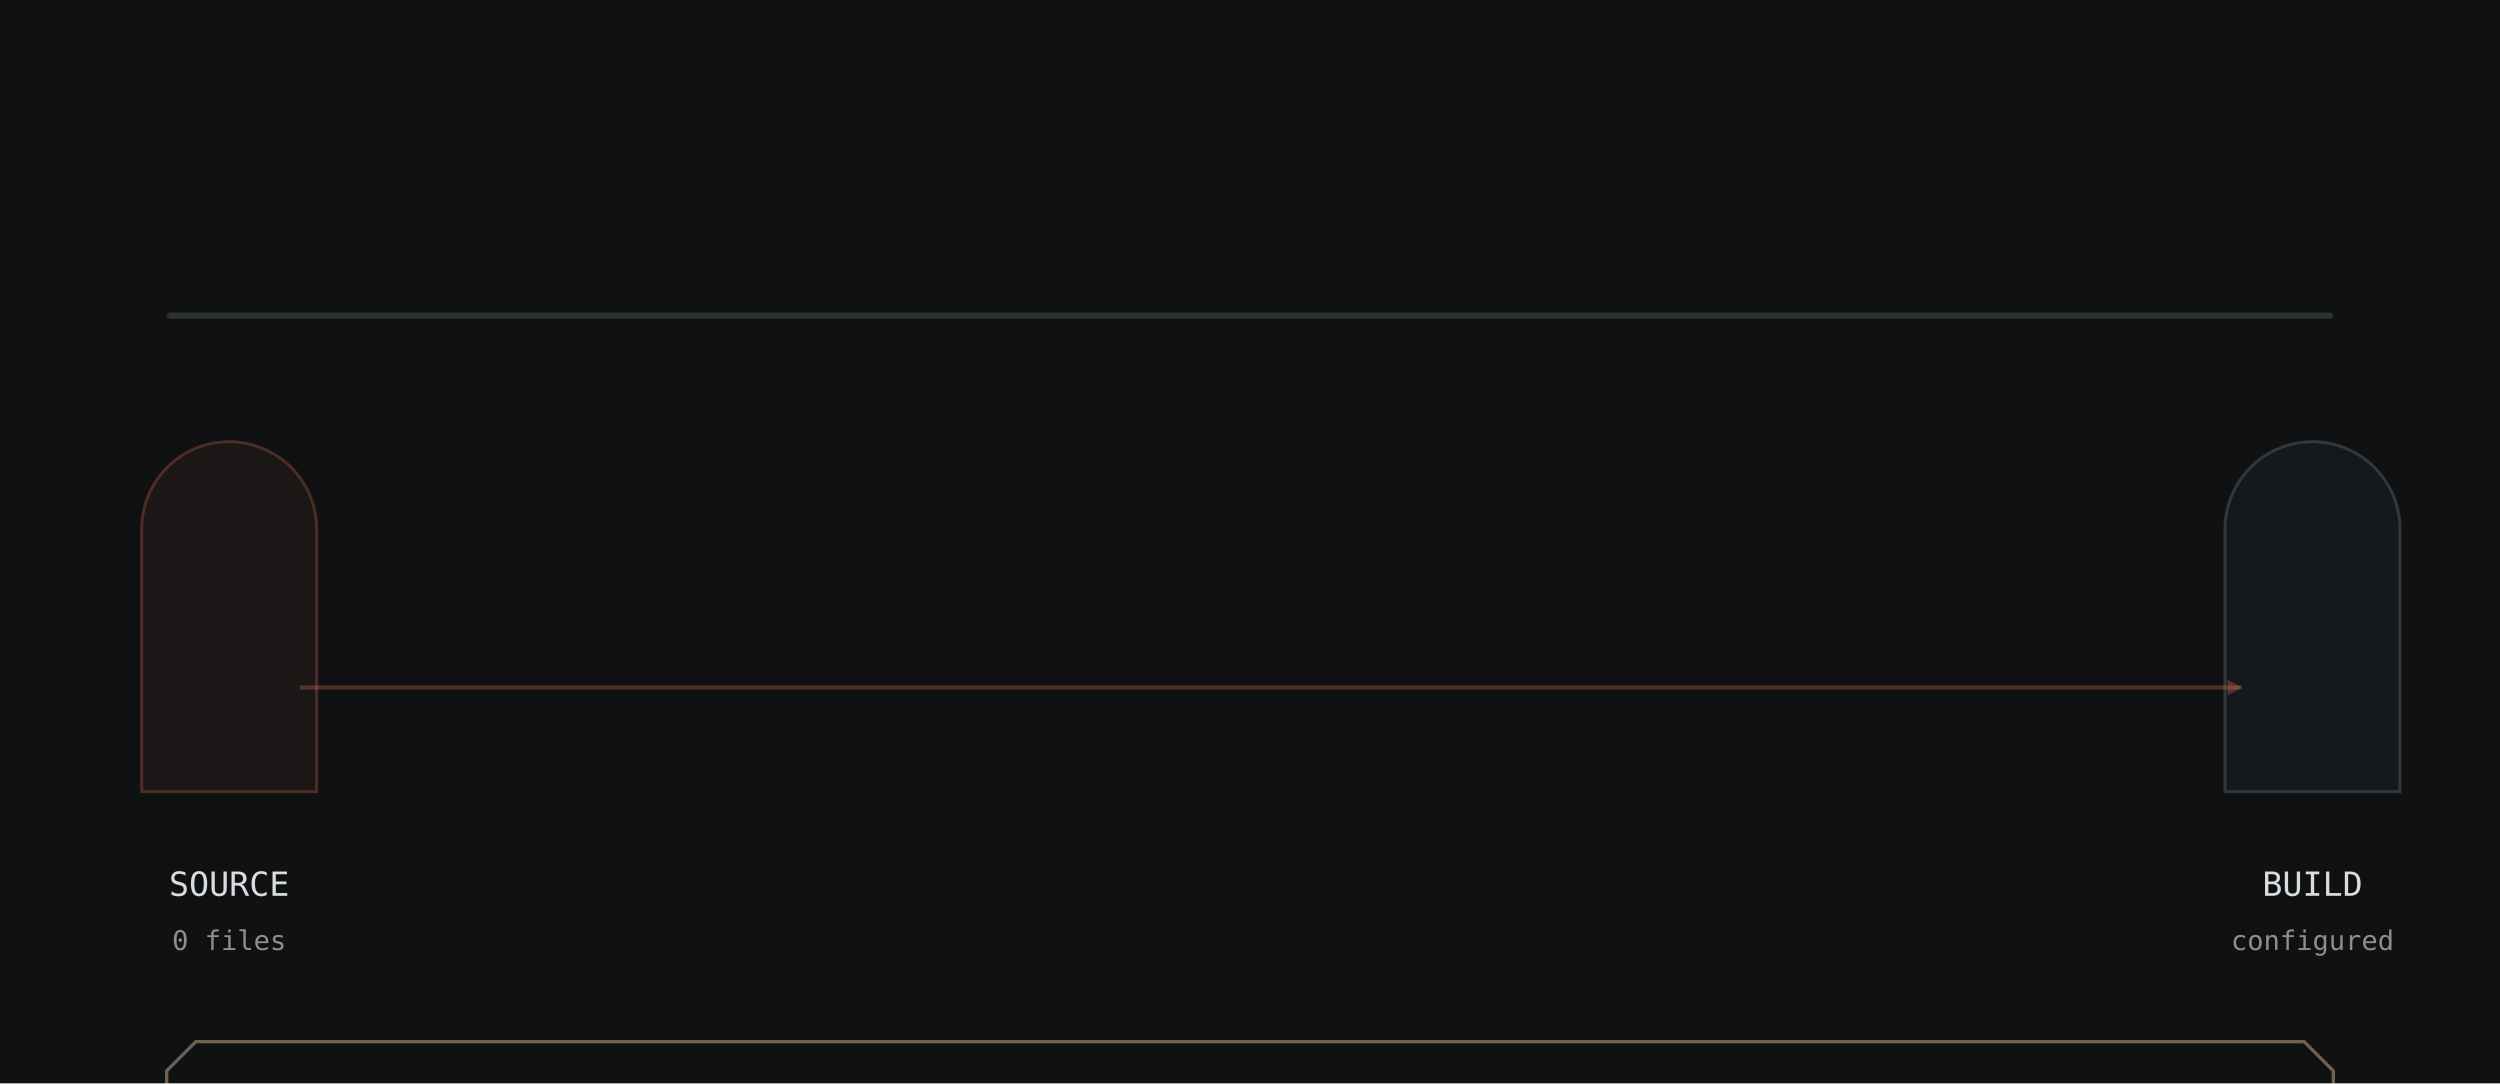
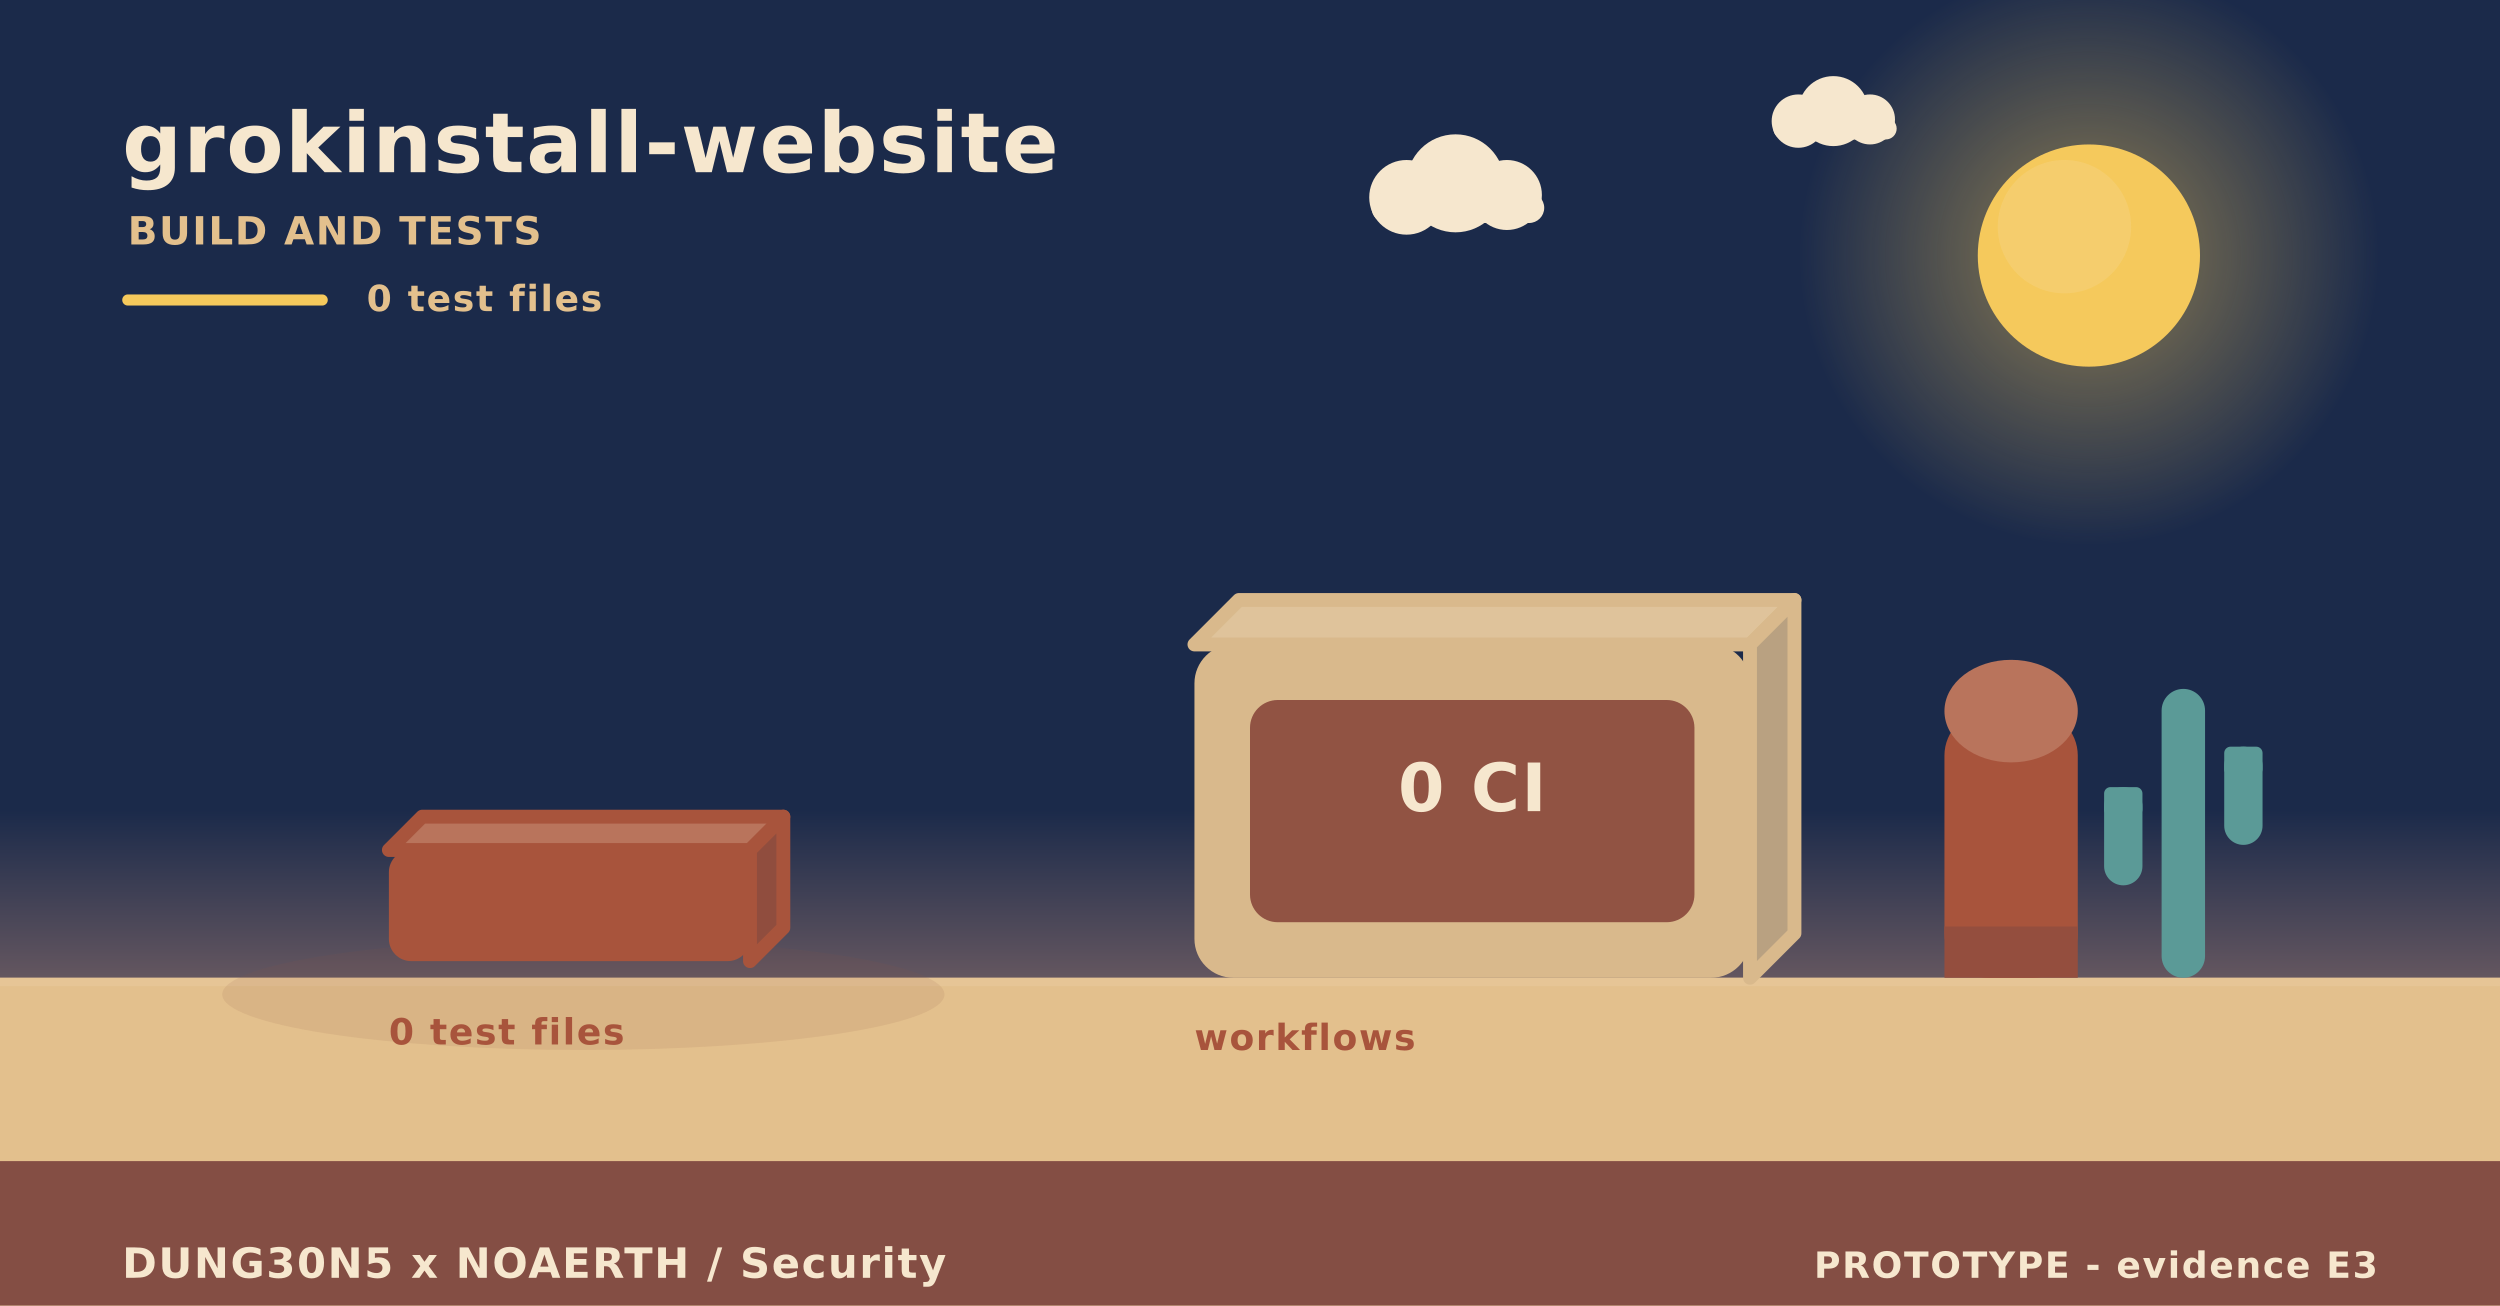
- <svg xmlns="http://www.w3.org/2000/svg" viewBox="0 0 1200 520" width="1200" height="520" role="img" aria-label="grokinstall-website build evidence">
-   <rect width="1200" height="520" fill="#0f1113" />
-   <defs>
-     <linearGradient id="gb" x1="0" y1="0" x2="1" y2="1">
-       <stop offset="0%" stop-color="#ff7a5c" />
-       <stop offset="100%" stop-color="#9aa5b1" />
-     </linearGradient>
-   </defs>
-   <rect x="80.00" y="150.00" width="1040.00" height="3.00" rx="2.00" fill="rgba(241,243,245,0.140)" opacity="1.00" />
-   <path d="M68.00,380.00 L68.00,254.00 A42.00,42.00 0 0 1 152.00,254.00 L152.00,380.00 Z" fill="rgba(255,122,92,0.100)" opacity="0.55" stroke="rgba(255,122,92,0.450)" stroke-width="1.4" />
-   <polygon points="-192.26,189.00 -136.83,221.00 -136.83,157.00 -192.26,125.00" fill="#947d67" opacity="0.95" />
-   <polygon points="-247.68,221.00 -192.26,253.00 -192.26,189.00 -247.68,157.00" fill="#78818a" opacity="0.95" />
-   <polygon points="-192.26,125.00 -136.83,157.00 -192.26,189.00 -247.68,157.00" fill="#ff7a5c" opacity="0.95" />
-   <text x="110" y="430" font-family="ui-monospace,Menlo,monospace" font-size="16" fill="rgba(241,243,245,0.900)" text-anchor="middle">SOURCE</text>
-   <text x="110" y="456" font-family="ui-monospace,Menlo,monospace" font-size="13" fill="rgba(241,243,245,0.550)" text-anchor="middle">0 files</text>
-   <path d="M1068.00,380.00 L1068.00,254.00 A42.00,42.00 0 0 1 1152.00,254.00 L1152.00,380.00 Z" fill="rgba(154,165,177,0.100)" opacity="0.55" stroke="rgba(154,165,177,0.450)" stroke-width="1.4" />
-   <polygon points="673.77,689.00 729.19,721.00 729.19,657.00 673.77,625.00" fill="#947d67" opacity="0.95" />
-   <polygon points="618.34,721.00 673.77,753.00 673.77,689.00 618.34,657.00" fill="#78818a" opacity="0.95" />
-   <polygon points="673.77,625.00 729.19,657.00 673.77,689.00 618.34,657.00" fill="#9aa5b1" opacity="0.95" />
-   <text x="1110" y="430" font-family="ui-monospace,Menlo,monospace" font-size="16" fill="rgba(241,243,245,0.900)" text-anchor="middle">BUILD</text>
-   <text x="1110" y="456" font-family="ui-monospace,Menlo,monospace" font-size="13" fill="rgba(241,243,245,0.550)" text-anchor="middle">configured</text>
-   <line x1="144.00" y1="330.00" x2="1076.00" y2="330.00" stroke="rgba(255,122,92,0.500)" stroke-width="2.00" opacity="0.55" />
-   <polygon points="1076.00,330.00 1069.20,326.20 1069.20,333.80" fill="rgba(255,122,92,0.500)" opacity="0.55" />
-   <path d="M94.00,500.00 H1106.00 L1120.00,514.00 V546.00 L1106.00,560.00 H94.00 L80.00,546.00 V514.00 Z" fill="none" stroke="rgba(255,216,177,0.500)" stroke-width="1.60" opacity="0.80" />
-   <text x="600" y="536" font-family="ui-monospace,Menlo,monospace" font-size="16" fill="rgba(255,216,177,0.950)" text-anchor="middle">no test suite present in this repository — shown as measured, not implied</text>
+ <svg xmlns="http://www.w3.org/2000/svg" width="900" height="470" viewBox="0 0 900 470" role="img" aria-label="grokinstall-website - how it is verified">
+   <linearGradient id="skyb" x1="0" y1="0" x2="0" y2="1">
+     <stop offset="0" stop-color="#1b2a4a" />
+     <stop offset="0.62" stop-color="#1b2a4a" />
+     <stop offset="1" stop-color="#f3ad8a" />
+   </linearGradient>
+   <rect width="900" height="470" fill="url(#skyb)" />
+   <radialGradient id="sunb">
+     <stop offset="0.35" stop-color="#f5c95c" stop-opacity="0.34" />
+     <stop offset="1" stop-color="#f5c95c" stop-opacity="0" />
+   </radialGradient>
+   <circle cx="752" cy="92" r="104" fill="url(#sunb)" />
+   <circle cx="752" cy="92" r="40" fill="#f5c95c" />
+   <circle cx="743.2" cy="81.6" r="24" fill="#f5d27e" opacity="0.5" />
+   <g>
+     <circle cx="524" cy="66" r="17.64" fill="#f6e7ce" />
+     <circle cx="506.36" cy="71.04" r="13.44" fill="#f6e7ce" />
+     <circle cx="542.48" cy="70.2" r="12.6" fill="#f6e7ce" />
+     <rect x="493.76" y="69.36" width="62.16" height="10.92" rx="5.46" fill="#f6e7ce" />
+   </g>
+   <g>
+     <circle cx="660" cy="40" r="12.6" fill="#f6e7ce" />
+     <circle cx="647.4" cy="43.6" r="9.6" fill="#f6e7ce" />
+     <circle cx="673.2" cy="43" r="9" fill="#f6e7ce" />
+     <rect x="638.4" y="42.4" width="44.4" height="7.8" rx="3.9" fill="#f6e7ce" />
+   </g>
+   <rect x="0" y="352" width="900" height="118" fill="#e3c08d" />
+   <rect x="0" y="352" width="900" height="3" fill="#e6c596" />
+   <text x="44" y="62" font-family="Verdana,DejaVu Sans,sans-serif" font-size="30" font-weight="700" letter-spacing="0.6" fill="#f6e7ce" text-anchor="start">grokinstall-website</text>
+   <text x="46" y="88" font-family="Verdana,DejaVu Sans,sans-serif" font-size="14" font-weight="700" letter-spacing="0.6" fill="#e3c08d" text-anchor="start">BUILD AND TESTS</text>
+   <rect x="44" y="106" width="74" height="4" rx="2" fill="#f5c95c" />
+   <text x="132" y="112" font-family="Verdana,DejaVu Sans,sans-serif" font-size="13" font-weight="700" letter-spacing="0.6" fill="#e3c08d" text-anchor="start">0 test files</text>
+   <ellipse cx="210" cy="358" rx="130" ry="20" fill="rgba(138,90,68,0.11)" />
+   <path d="M140,306 L270,306 L282,294 L152,294 Z" fill="#b9745c" stroke="#a8543c" stroke-width="5" stroke-linejoin="round" />
+   <path d="M270,306 L282,294 L282,334 L270,346 Z" fill="#904d3e" stroke="#a8543c" stroke-width="5" stroke-linejoin="round" />
+   <rect x="140" y="306" width="130" height="40" rx="8" fill="#a8543c" />
+   <text x="140" y="376" font-family="Verdana,DejaVu Sans,sans-serif" font-size="13" font-weight="700" letter-spacing="0.6" fill="#a8543c" text-anchor="start">0 test files</text>
+   <path d="M430,232 L630,232 L646,216 L446,216 Z" fill="#dfc39b" stroke="#d9b98c" stroke-width="5" stroke-linejoin="round" />
+   <path d="M630,232 L646,216 L646,336 L630,352 Z" fill="#b9a181" stroke="#d9b98c" stroke-width="5" stroke-linejoin="round" />
+   <rect x="430" y="232" width="200" height="120" rx="14" fill="#d9b98c" />
+   <rect x="450" y="252" width="160" height="80" rx="10" fill="#8c4c3f" opacity="0.94" />
+   <text x="530" y="292" font-family="Verdana,DejaVu Sans,sans-serif" font-size="24" font-weight="700" letter-spacing="0.6" fill="#f6e7ce" text-anchor="middle">0 CI</text>
+   <text x="430" y="378" font-family="Verdana,DejaVu Sans,sans-serif" font-size="13" font-weight="700" letter-spacing="0.6" fill="#a8543c" text-anchor="start">workflows</text>
+   <rect x="700" y="256" width="48" height="96" rx="16" fill="#a8543c" />
+   <ellipse cx="724" cy="256" rx="24" ry="18.46" fill="#b9745c" />
+   <rect x="700" y="333.54" width="48" height="18.46" fill="#944e3e" />
+   <rect x="778.18" y="248" width="15.64" height="104" rx="7.82" fill="#5b9a97" />
+   <rect x="757.48" y="283.36" width="13.8" height="35.36" rx="6.9" fill="#5b9a97" />
+   <rect x="757.48" y="283.36" width="13.8" height="10.4" rx="2.3" fill="#5b9a97" />
+   <rect x="800.72" y="268.8" width="13.8" height="35.36" rx="6.9" fill="#5b9a97" />
+   <rect x="800.72" y="268.8" width="13.8" height="10.4" rx="2.3" fill="#5b9a97" />
+   <rect x="0" y="418" width="900" height="52" rx="0" fill="#7e4740" opacity="0.94" />
+   <text x="44" y="460" font-family="Verdana,DejaVu Sans,sans-serif" font-size="15" font-weight="700" letter-spacing="0.6" fill="#f6e7ce" text-anchor="start">DUNG30N5 x NOAERTH  /  Security</text>
+   <text x="856" y="460" font-family="Verdana,DejaVu Sans,sans-serif" font-size="13" font-weight="700" letter-spacing="0.6" fill="#f6e7ce" text-anchor="end">PROTOTYPE  -  evidence E3</text>
</svg>
